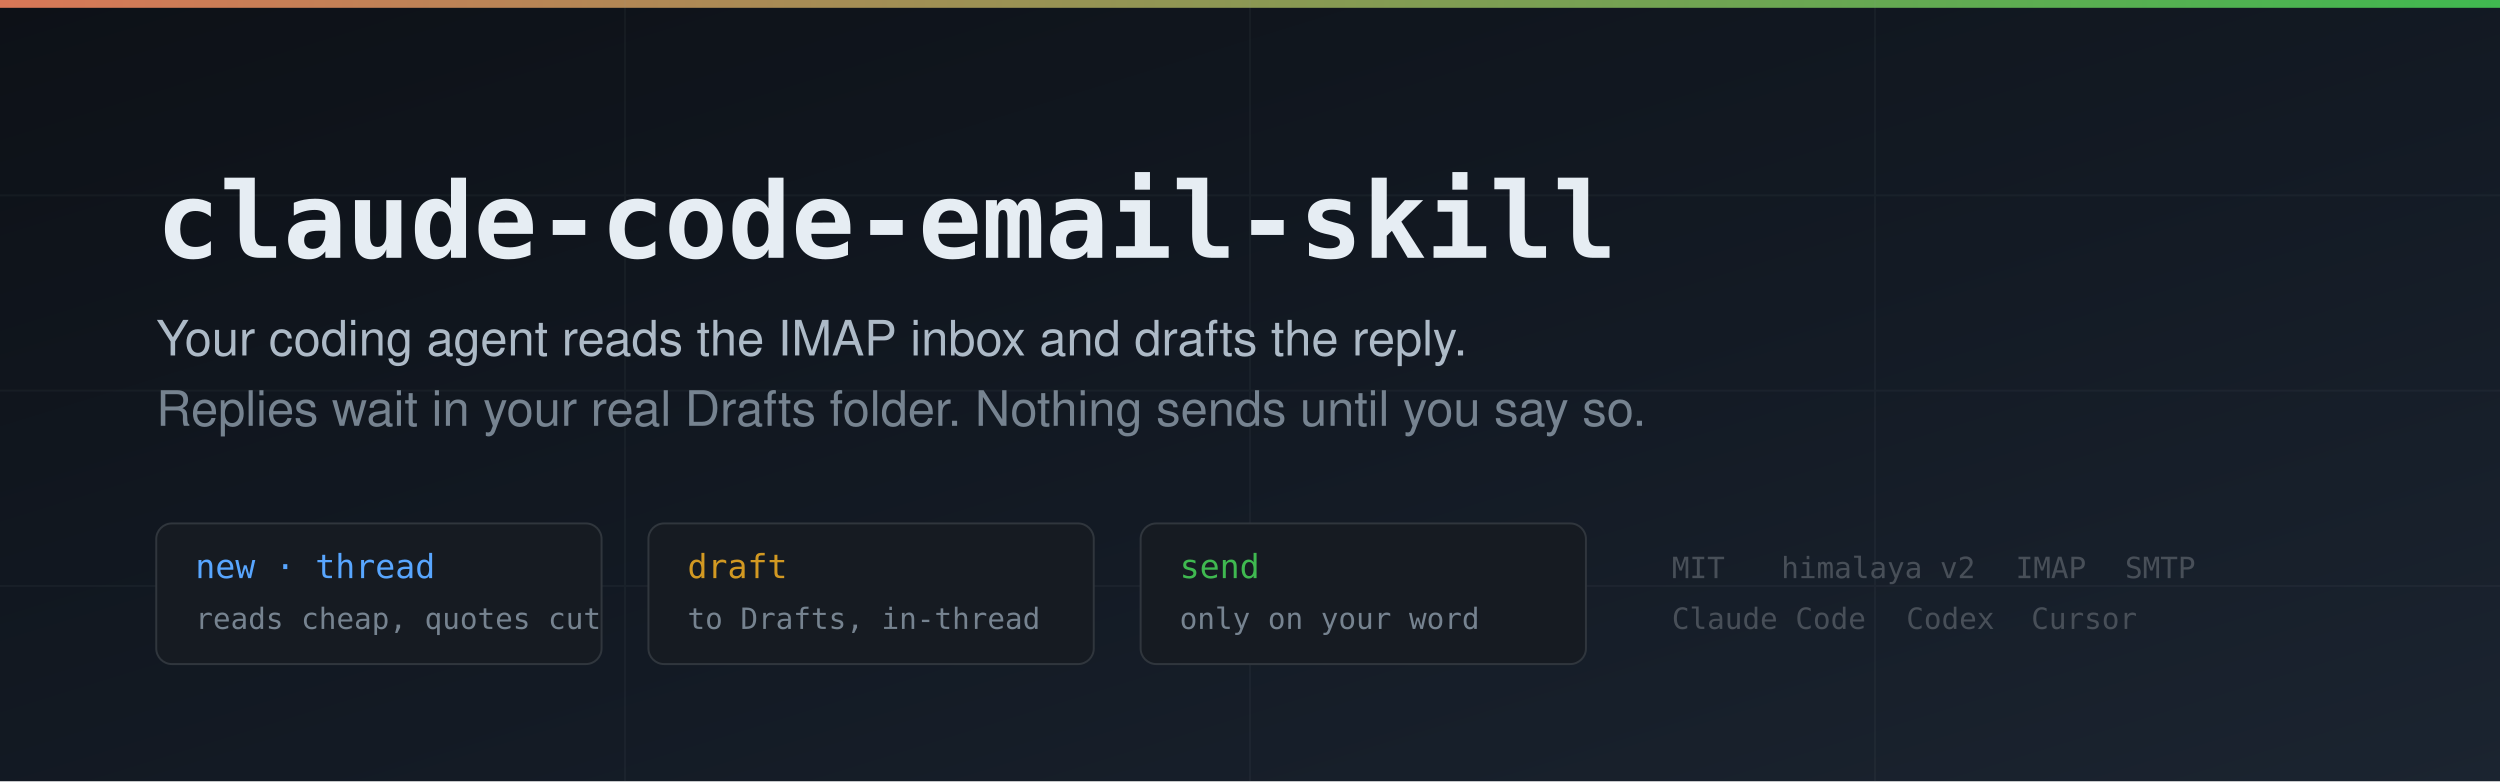
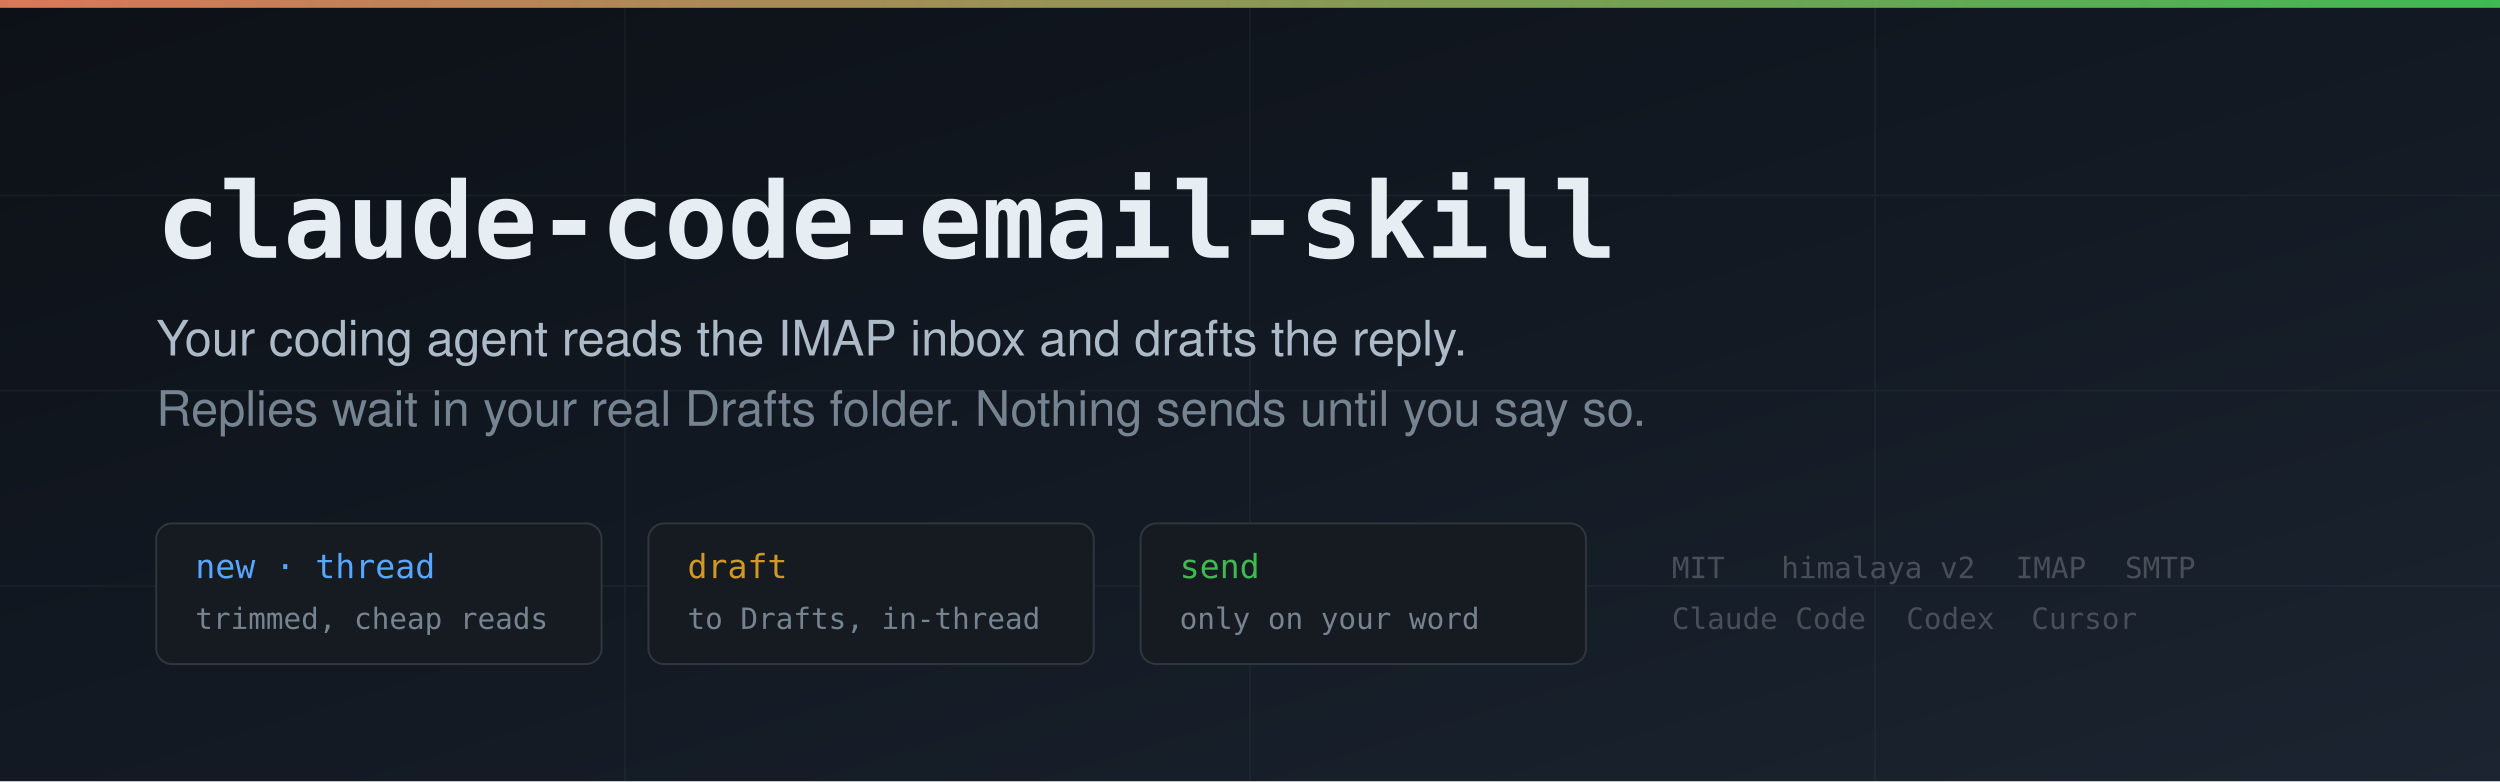
<svg xmlns="http://www.w3.org/2000/svg" width="1280" height="400" viewBox="0 0 1280 400" role="img" aria-label="claude-code-email-skill: Claude Code reads your IMAP inbox, saves replies to Drafts, and sends only on your word">
  <defs>
    <linearGradient id="bg" x1="0" y1="0" x2="1" y2="1">
      <stop offset="0%" stop-color="#0d1117" />
      <stop offset="55%" stop-color="#131a24" />
      <stop offset="100%" stop-color="#1b2430" />
    </linearGradient>
    <linearGradient id="accent" x1="0" y1="0" x2="1" y2="0">
      <stop offset="0%" stop-color="#d97757" />
      <stop offset="100%" stop-color="#3fb950" />
    </linearGradient>
  </defs>
  <rect width="1280" height="400" fill="url(#bg)" />
  <rect width="1280" height="4" fill="url(#accent)" />
  <g stroke="#8b949e" stroke-width="1" opacity="0.06">
    <path d="M0 100h1280M0 200h1280M0 300h1280" />
    <path d="M320 0v400M640 0v400M960 0v400" />
  </g>
  <text x="80" y="132" font-family="ui-monospace, SFMono-Regular, Menlo, Consolas, monospace" font-size="54" font-weight="700" fill="#e6edf3">claude-code-email-skill</text>
  <text x="80" y="182" font-family="-apple-system, BlinkMacSystemFont, Segoe UI, Helvetica, Arial, sans-serif" font-size="25" fill="#adbac7">Your coding agent reads the IMAP inbox and drafts the reply.</text>
  <text x="80" y="218" font-family="-apple-system, BlinkMacSystemFont, Segoe UI, Helvetica, Arial, sans-serif" font-size="25" fill="#768390">Replies wait in your real Drafts folder. Nothing sends until you say so.</text>
  <g font-family="ui-monospace, SFMono-Regular, Menlo, Consolas, monospace" font-size="17">
    <rect x="80" y="268" width="228" height="72" rx="8" fill="#161b22" stroke="#30363d" stroke-width="1" />
    <text x="100" y="296" fill="#58a6ff">new · thread</text>
-     <text x="100" y="322" fill="#768390" font-size="15">reads cheap, quotes cut</text>
+     <text x="100" y="322" fill="#768390" font-size="15">trimmed, cheap reads</text>
    <rect x="332" y="268" width="228" height="72" rx="8" fill="#161b22" stroke="#30363d" stroke-width="1" />
    <text x="352" y="296" fill="#d29922">draft</text>
    <text x="352" y="322" fill="#768390" font-size="15">to Drafts, in-thread</text>
    <rect x="584" y="268" width="228" height="72" rx="8" fill="#161b22" stroke="#30363d" stroke-width="1" />
    <text x="604" y="296" fill="#3fb950">send</text>
    <text x="604" y="322" fill="#768390" font-size="15">only on your word</text>
  </g>
  <g font-family="ui-monospace, SFMono-Regular, Menlo, Consolas, monospace" font-size="15" fill="#484f58">
    <text x="856" y="296">MIT</text>
    <text x="912" y="296">himalaya v2</text>
    <text x="1032" y="296">IMAP</text>
    <text x="1088" y="296">SMTP</text>
    <text x="856" y="322">Claude Code</text>
    <text x="976" y="322">Codex</text>
    <text x="1040" y="322">Cursor</text>
  </g>
</svg>
